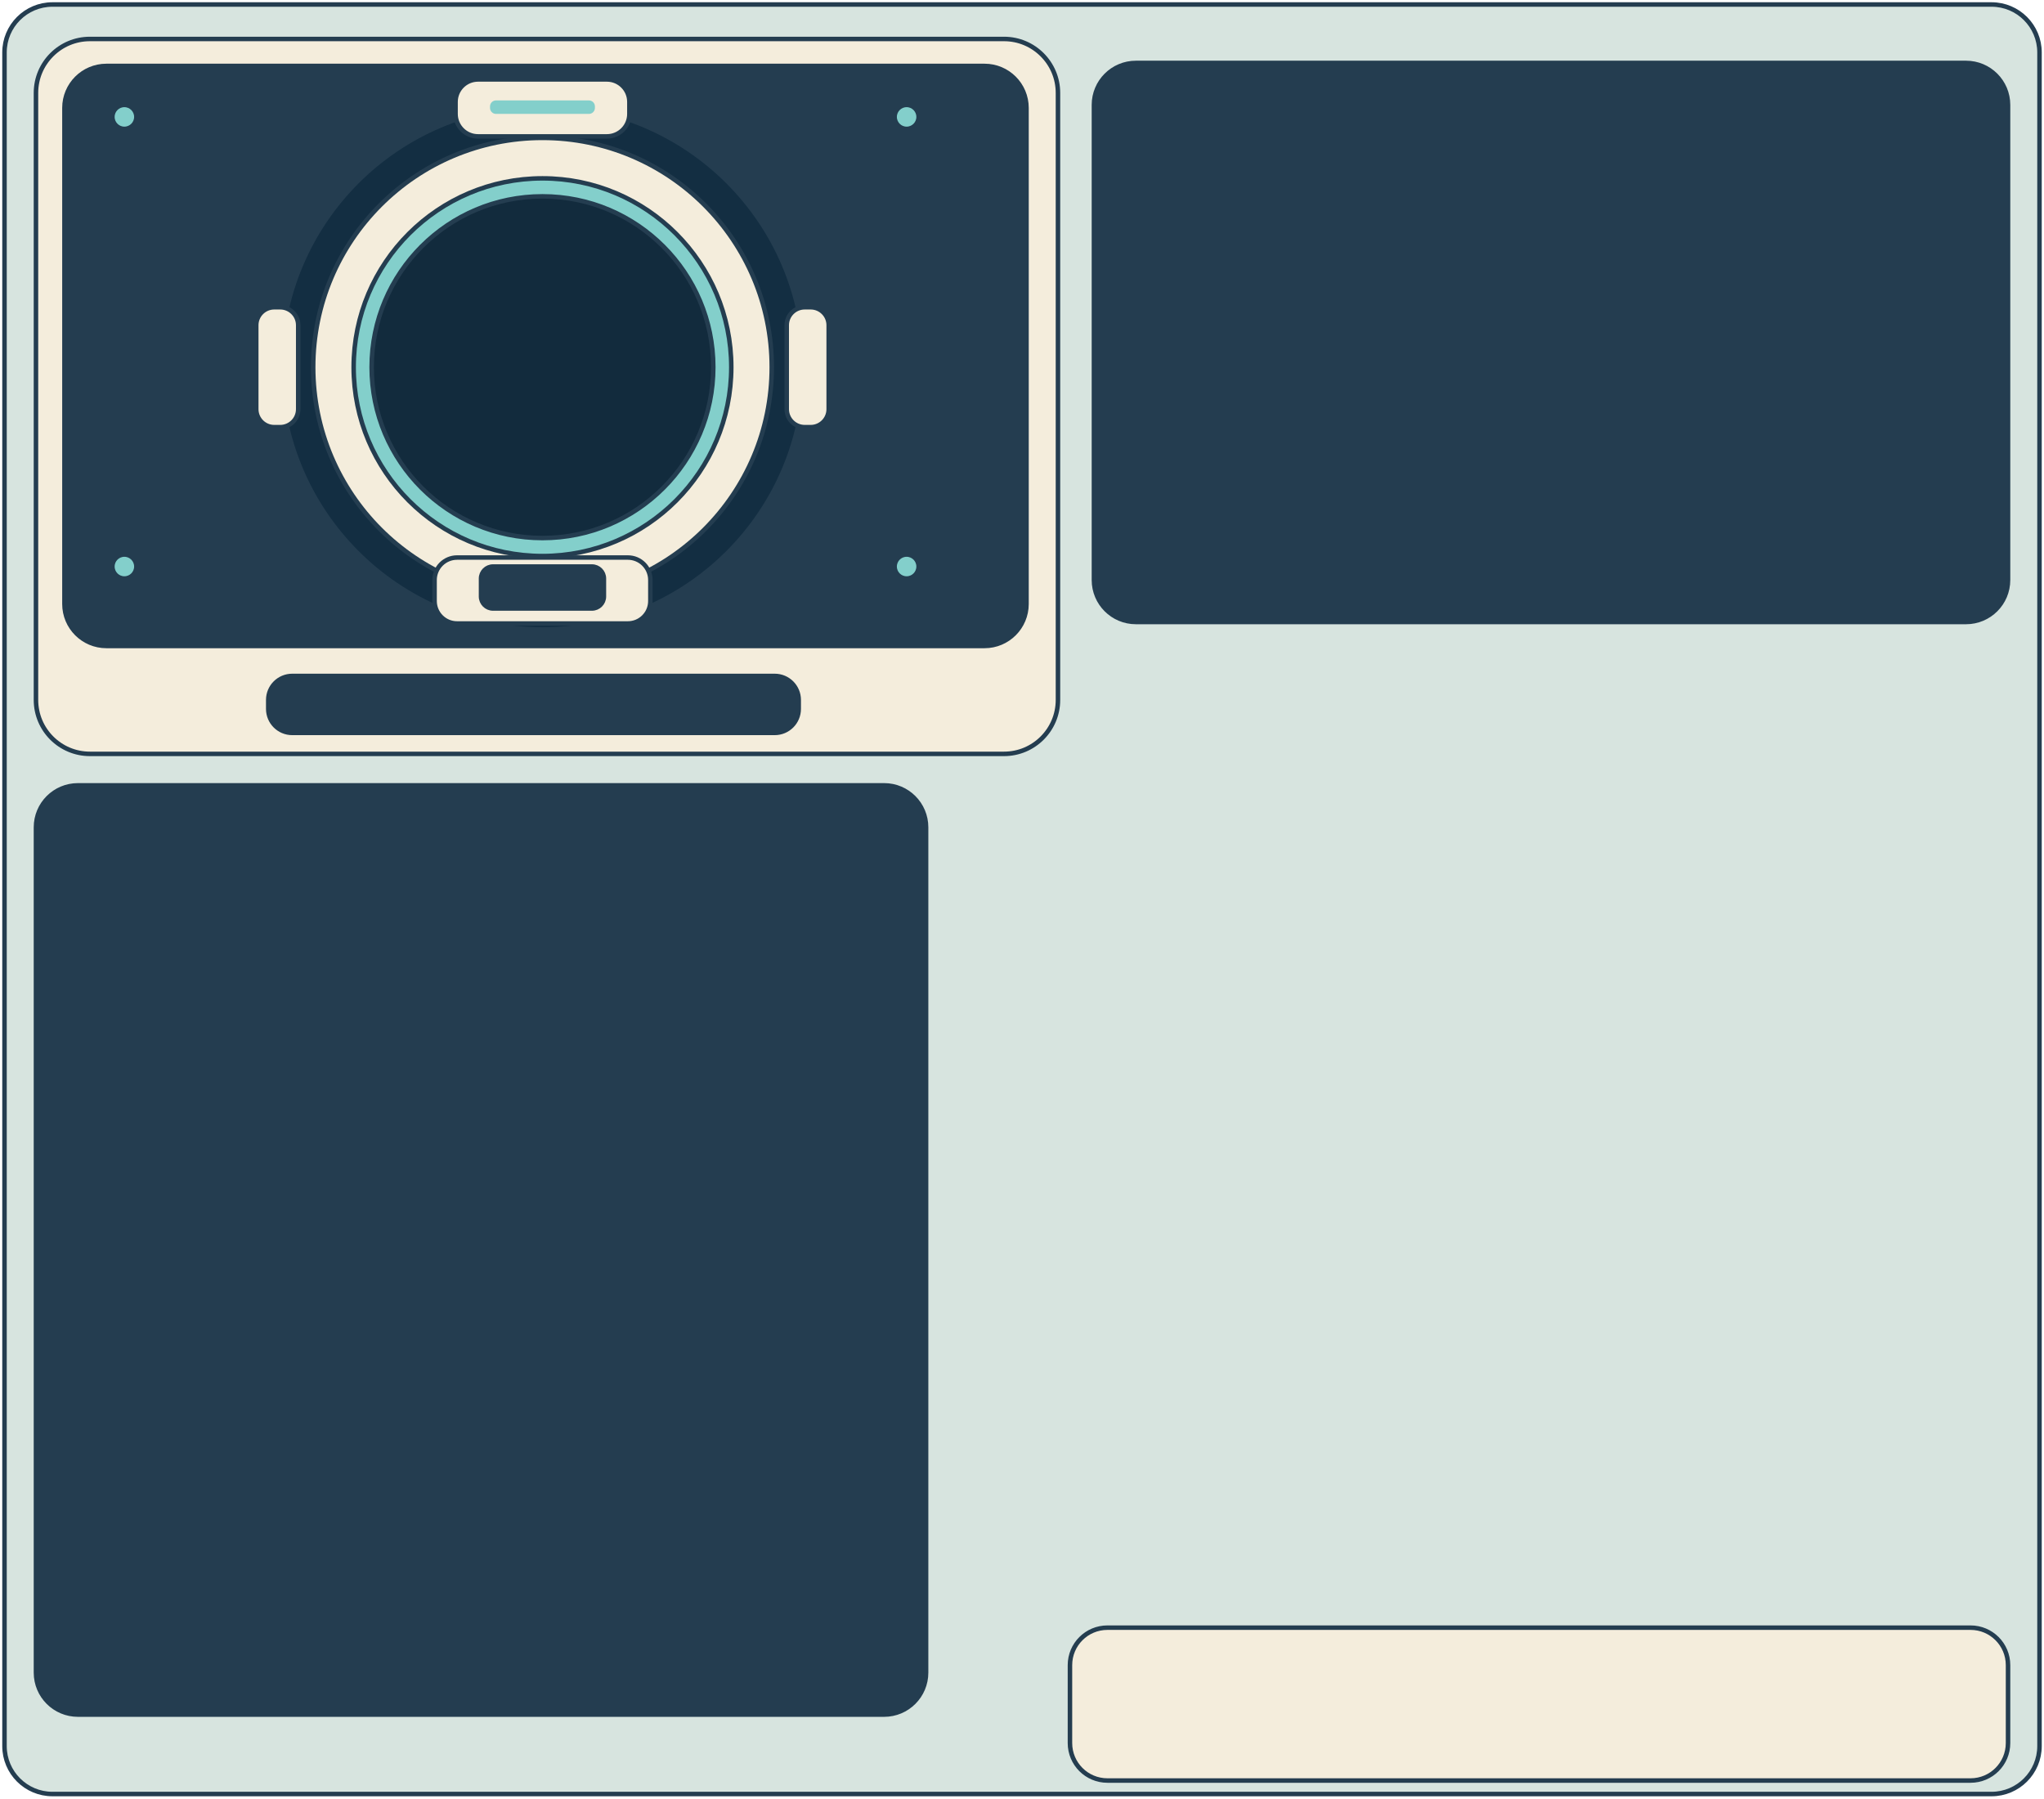
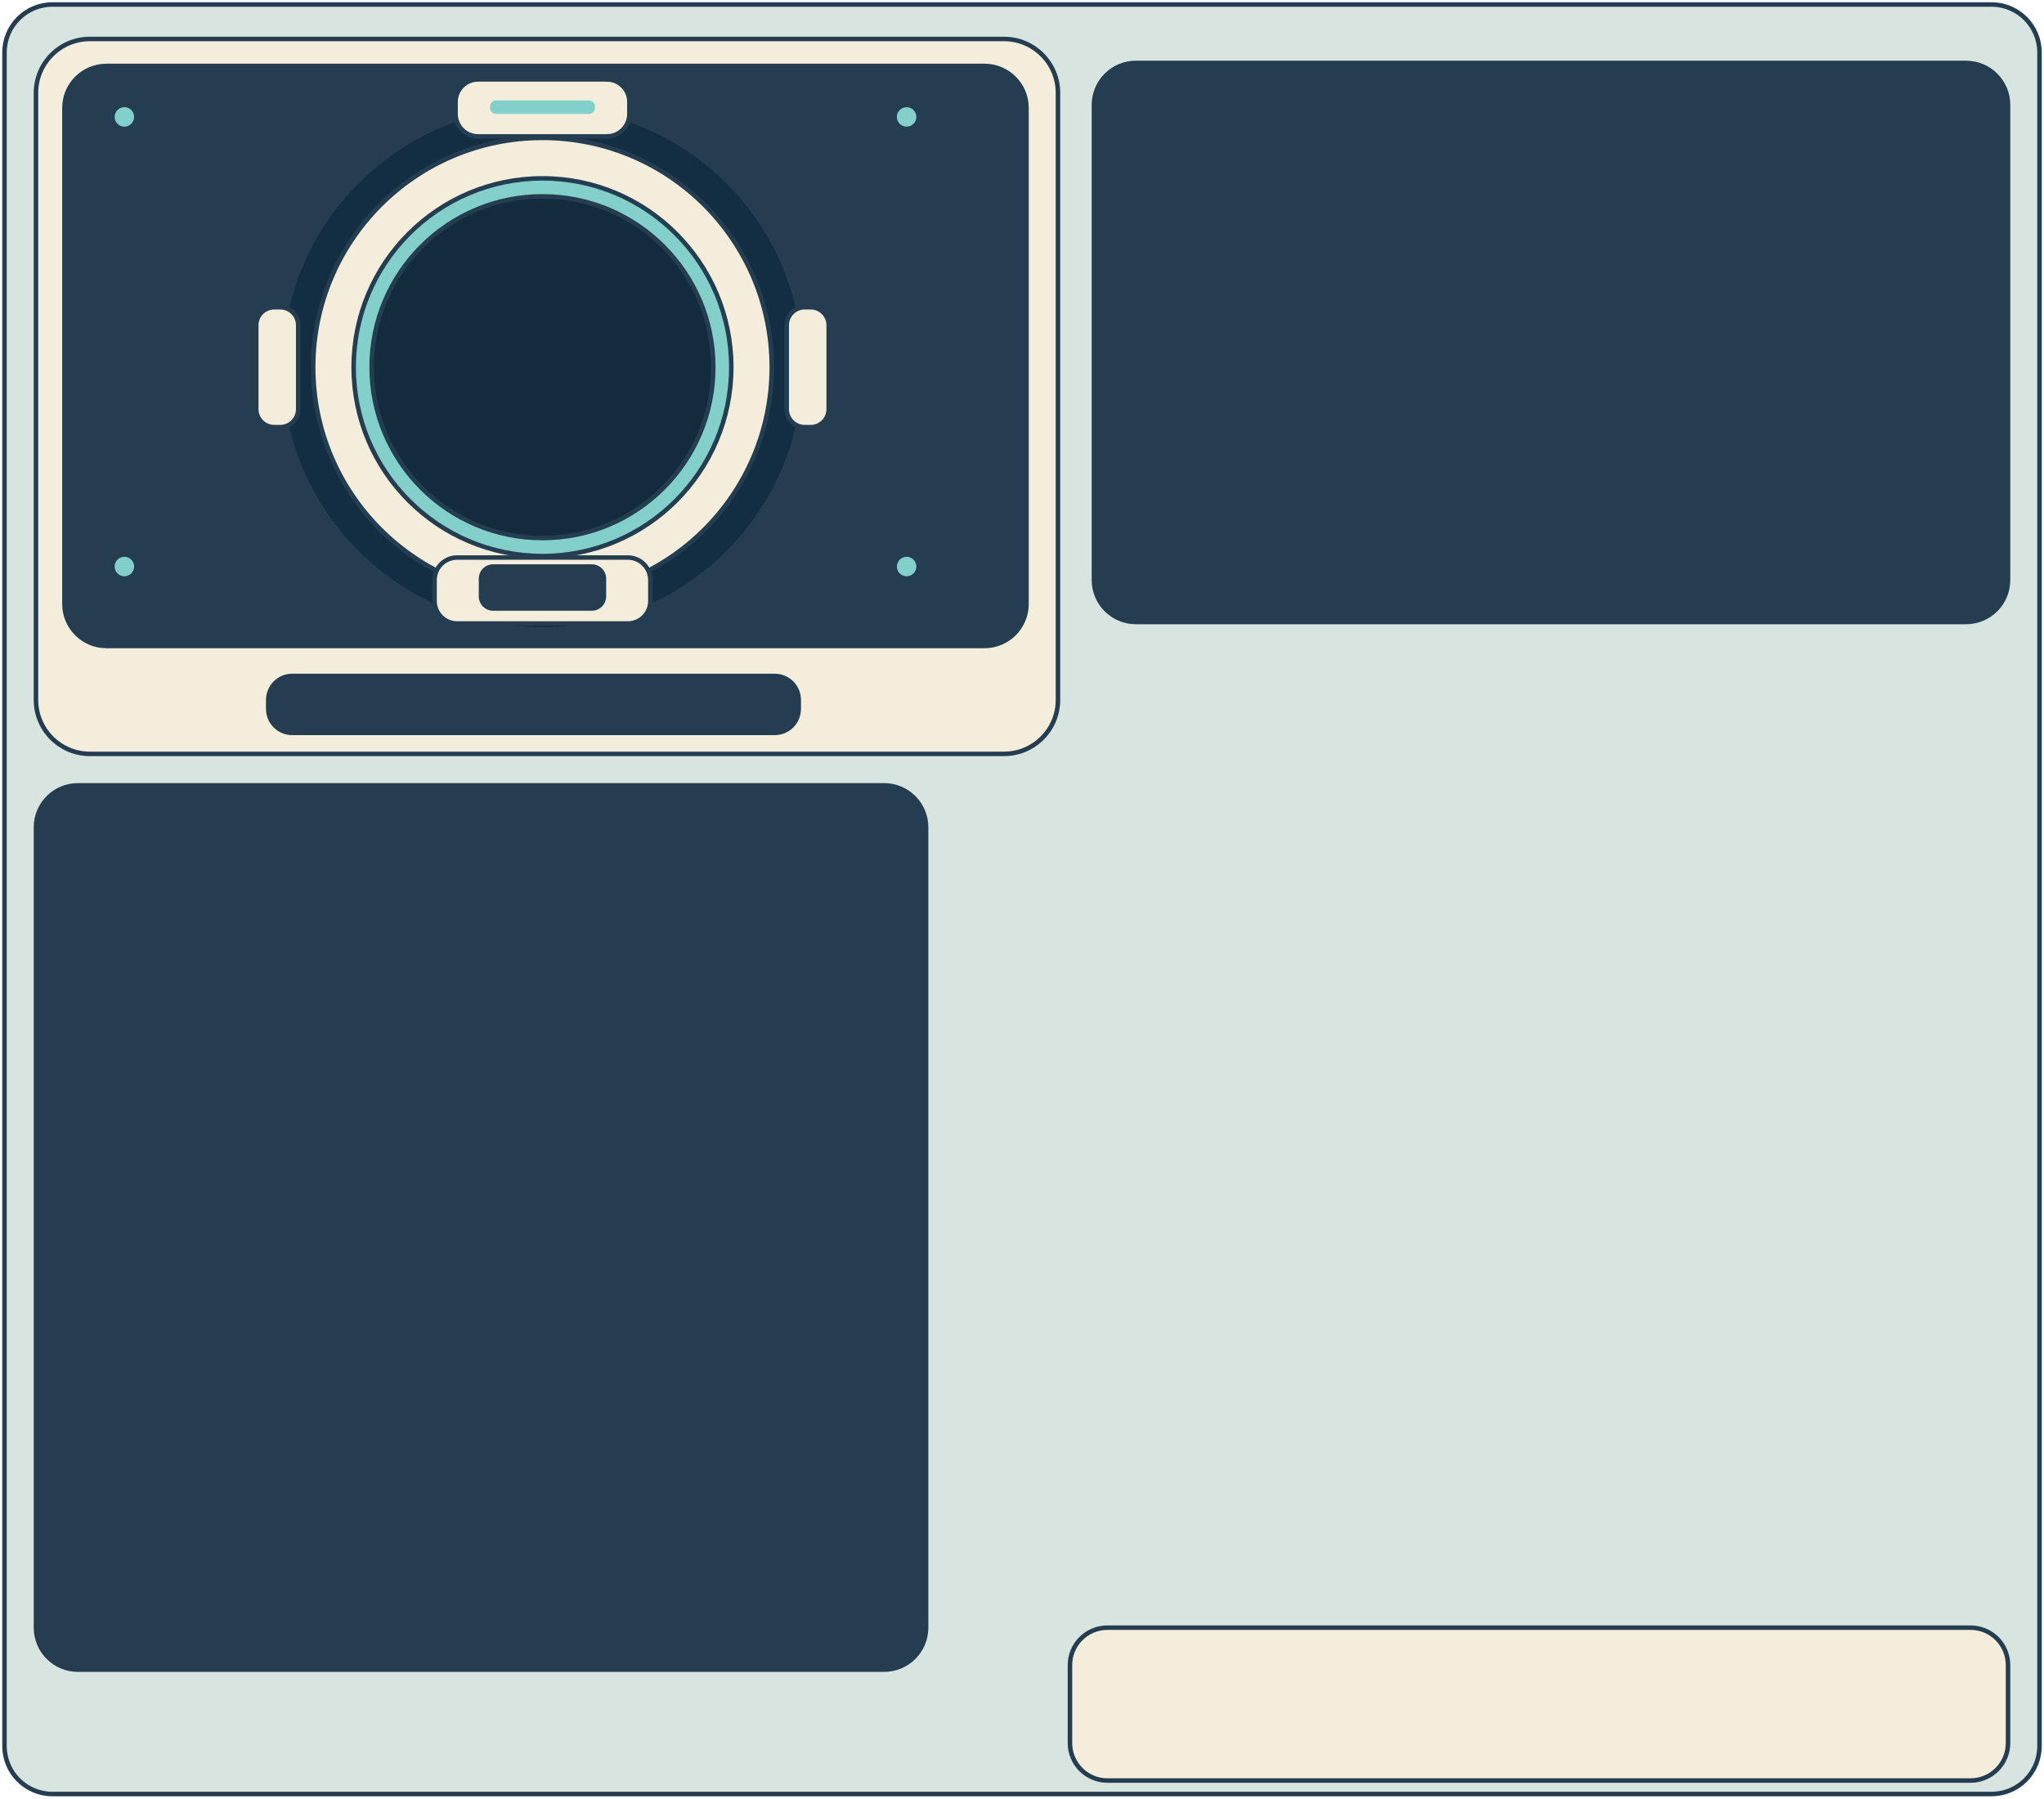
<svg xmlns="http://www.w3.org/2000/svg" width="1364" height="1200" viewBox="0 0 1364 1200">
  <rect x="3" y="3" width="1358" height="1194" rx="32" fill="#d7e4df" stroke="#243d50" stroke-width="3" />
  <rect x="24" y="26" width="682" height="477" rx="36" fill="#f4eddc" stroke="#243d50" stroke-width="3" />
  <rect x="43" y="44" width="642" height="387" rx="28" fill="#243d50" stroke="#243d50" stroke-width="3" />
  <circle cx="362" cy="245" r="175" fill="#132e42" stroke="#243d50" stroke-width="3" />
  <circle cx="362" cy="245" r="153" fill="#f4eddc" stroke="#243d50" stroke-width="3" />
  <circle cx="362" cy="245" r="126" fill="#83cfcb" stroke="#243d50" stroke-width="3" />
  <circle cx="362" cy="245" r="114" fill="#122b3d" stroke="#243d50" stroke-width="3" />
  <rect x="171" y="205" width="28" height="80" rx="12" fill="#f4eddc" stroke="#243d50" stroke-width="3" />
  <rect x="525" y="205" width="28" height="80" rx="12" fill="#f4eddc" stroke="#243d50" stroke-width="3" />
  <rect x="304" y="53" width="116" height="38" rx="15" fill="#f4eddc" stroke="#243d50" stroke-width="3" />
  <rect x="327" y="67" width="70" height="9" rx="4" fill="#83cfcb" stroke="#243d50" stroke-width="0" />
  <rect x="290" y="372" width="144" height="44" rx="15" fill="#f4eddc" stroke="#243d50" stroke-width="3" />
  <rect x="321" y="378" width="82" height="28" rx="8" fill="#243d50" stroke="#243d50" stroke-width="3" />
  <circle cx="83" cy="78" r="8" fill="#83cfcb" stroke="#243d50" stroke-width="3" />
  <circle cx="83" cy="378" r="8" fill="#83cfcb" stroke="#243d50" stroke-width="3" />
  <circle cx="605" cy="78" r="8" fill="#83cfcb" stroke="#243d50" stroke-width="3" />
  <circle cx="605" cy="378" r="8" fill="#83cfcb" stroke="#243d50" stroke-width="3" />
  <rect x="179" y="451" width="354" height="38" rx="16" fill="#243d50" stroke="#243d50" stroke-width="3" />
  <rect x="730" y="42" width="610" height="373" rx="28" fill="#243d50" stroke="#243d50" stroke-width="3" />
-   <rect x="24" y="524" width="594" height="620" rx="28" fill="#243d50" stroke="#243d50" stroke-width="3" />
+   <rect x="24" y="524" width="594" height="590" rx="28" fill="#243d50" stroke="#243d50" stroke-width="3" />
  <rect x="714" y="1086" width="626" height="102" rx="25" fill="#f4eddc" stroke="#243d50" stroke-width="3" />
</svg>
